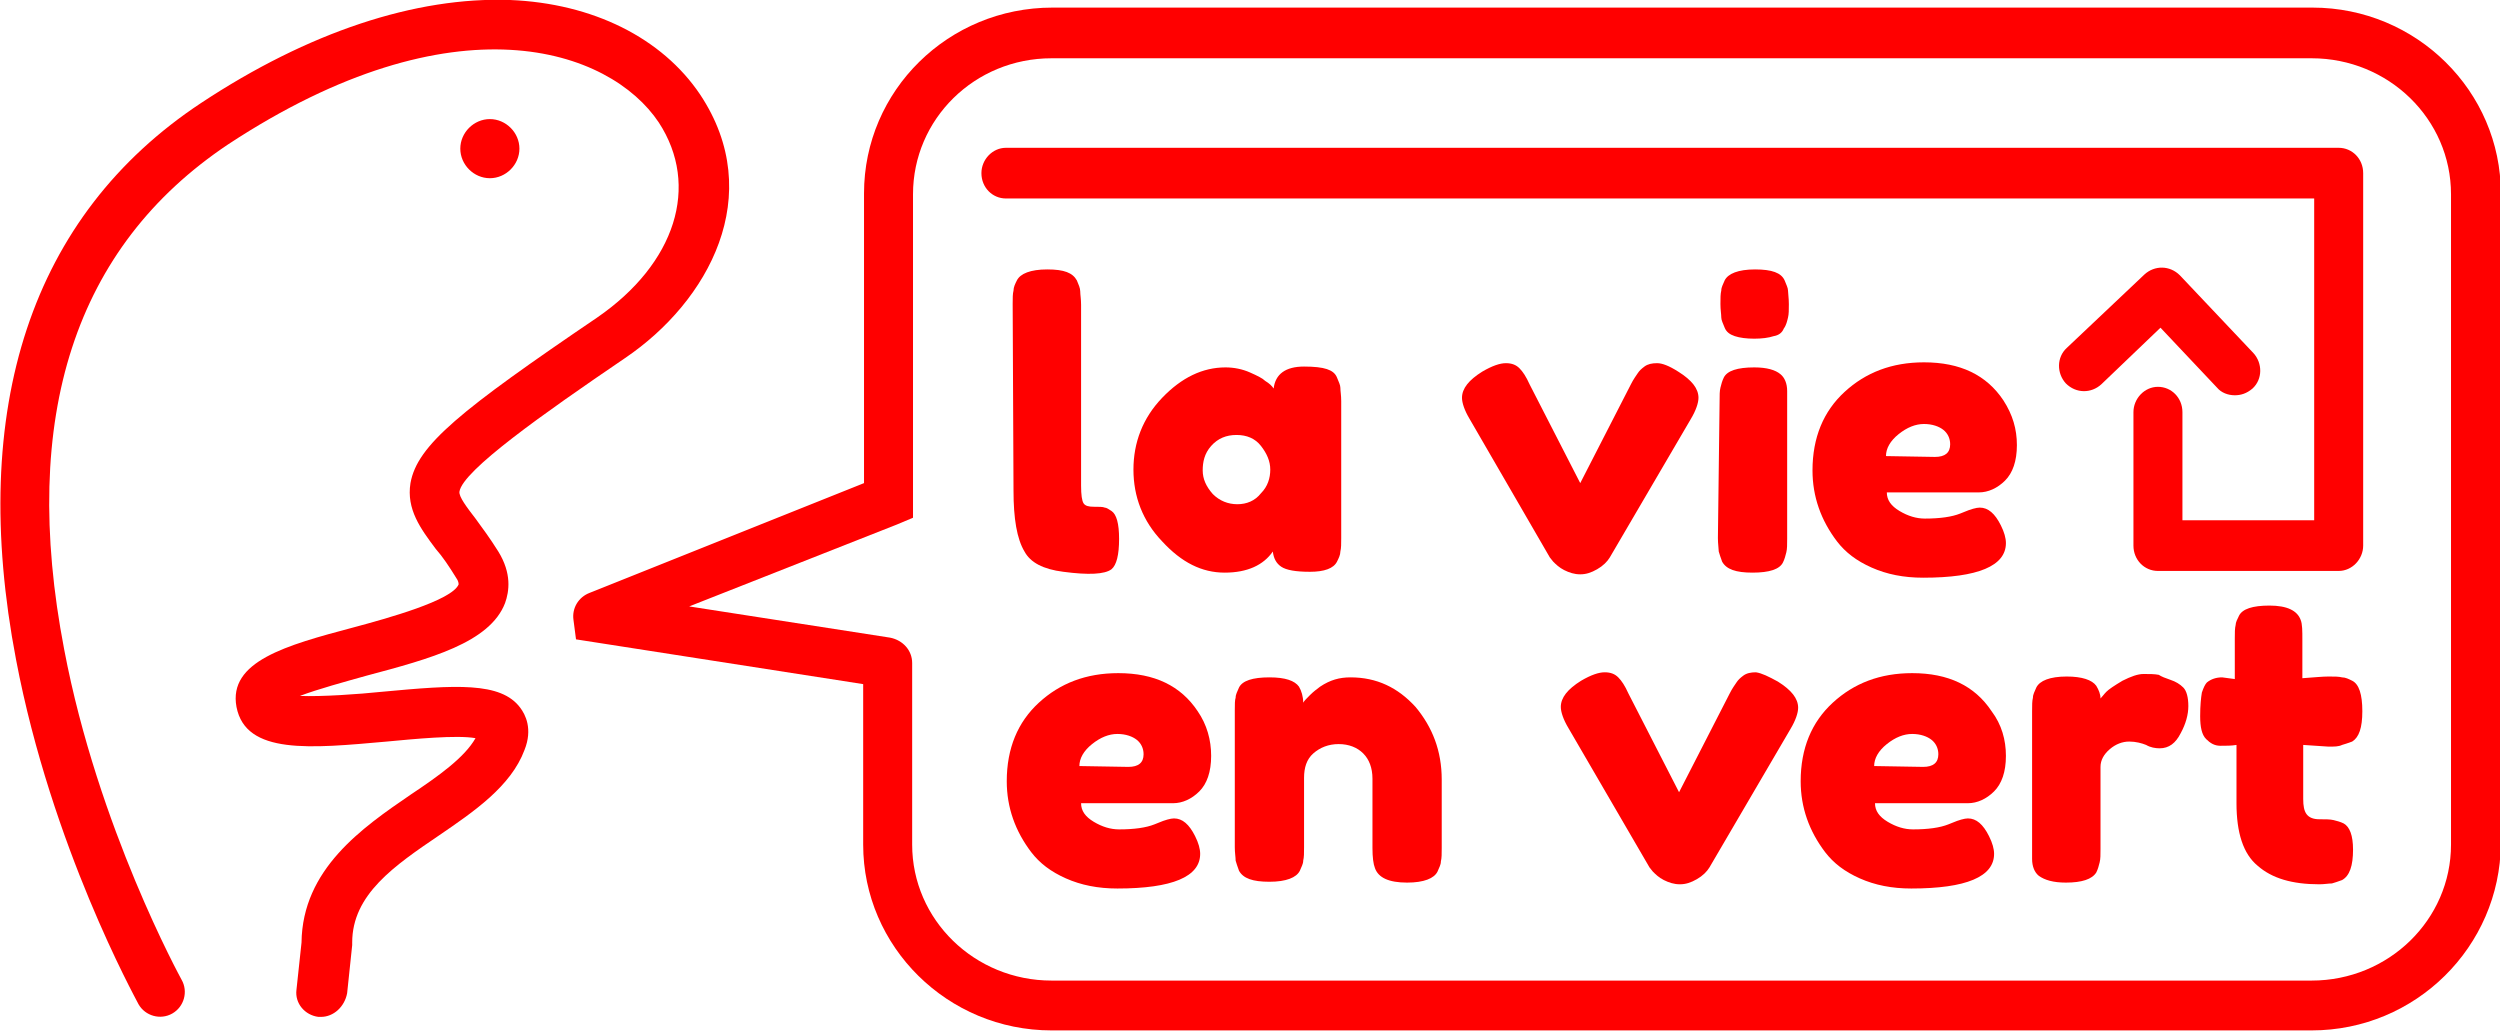
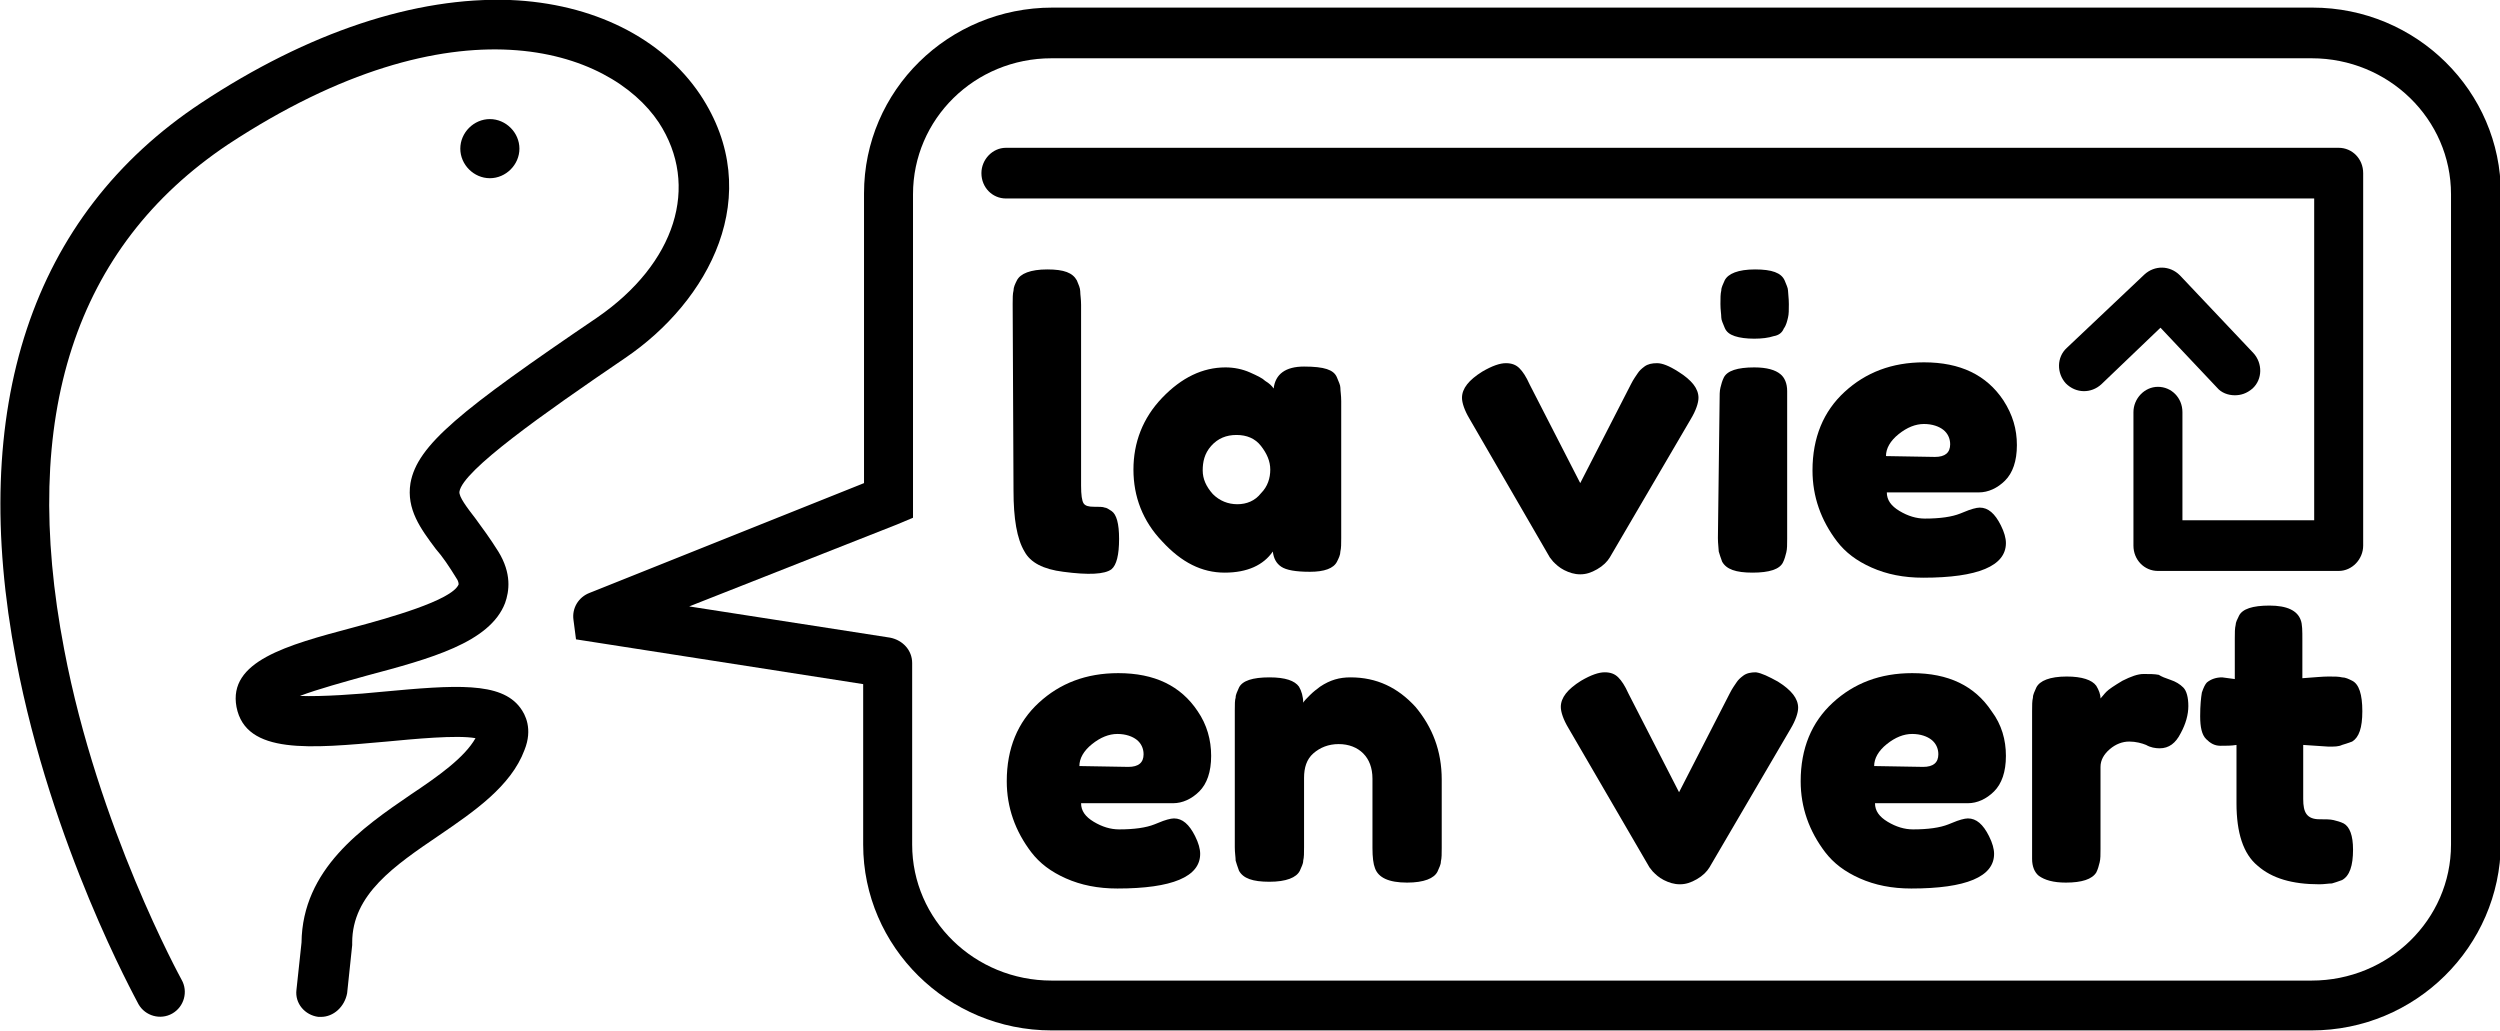
<svg xmlns="http://www.w3.org/2000/svg" version="1.1" id="svg91" x="0px" y="0px" viewBox="0 0 296 122" style="enable-background:new 0 0 296 122;" xml:space="preserve">
  <style type="text/css">
- 	.st0{fill:#FF0000;}
+ 	.st0{fill:#000000;}
</style>
  <path id="path52" class="st0" d="M38,120.4c-0.1,0-0.2,0-0.3,0c-1.6-0.2-2.8-1.6-2.6-3.2l0.6-5.6c0.1-8.7,7.2-13.6,12.9-17.5  c3.3-2.2,6.4-4.4,7.7-6.7c-2.2-0.4-7.3,0.1-10.5,0.4c-9,0.8-16.7,1.6-17.8-4.1c-1-5.4,5.9-7.3,13.8-9.4c4.1-1.1,11.7-3.2,12.5-5.1  c0-0.1,0-0.4-0.3-0.8c-0.8-1.3-1.6-2.5-2.4-3.4c-1.8-2.4-3.5-4.7-3-7.8c0.8-4.5,5.9-8.6,22.1-19.6C80,31.2,82.9,22,78,14.5  c-5.8-8.7-24.1-15.1-51,2.6C8.9,29.2,2.3,49.3,7.6,76.9c4,21.1,13.8,38.9,13.9,39.1c0.8,1.4,0.3,3.2-1.1,4c-1.4,0.8-3.2,0.3-4-1.1  C16,118.1,6.1,100.2,1.9,78.1c-5.7-29.8,1.8-52.6,21.9-65.9C36.5,3.8,49.2-0.4,60.4,0c9.8,0.4,18,4.5,22.5,11.2  c7.9,11.9,1,24.5-8.9,31.2C64.3,49,54.8,55.7,54.4,58.2c-0.1,0.6,0.9,1.9,1.9,3.2c0.8,1.1,1.7,2.3,2.7,3.9c1.6,2.6,1.3,4.7,0.8,6.1  c-1.8,4.7-8.9,6.6-16.4,8.6c-2.5,0.7-5.8,1.6-7.9,2.4c2.6,0.1,6.9-0.2,9.8-0.5c8.6-0.8,14-1.2,16.3,1.9c0.6,0.8,1.5,2.5,0.5,5  c-1.6,4.3-6,7.3-10.1,10.1c-5.3,3.6-10.3,7-10.3,12.7c0,0.1,0,0.2,0,0.3l-0.6,5.7C40.8,119.2,39.5,120.4,38,120.4L38,120.4z" />
  <path id="path54" class="st0" d="M58,21.1c1.9,0,3.5-1.6,3.5-3.5s-1.6-3.5-3.5-3.5s-3.5,1.6-3.5,3.5S56.1,21.1,58,21.1z" />
  <path id="path56" class="st0" d="M119.9,36c0-0.7,0-1.2,0.1-1.6c0-0.4,0.2-0.8,0.4-1.2c0.4-0.8,1.6-1.3,3.6-1.3s3,0.4,3.5,1.3  c0.2,0.5,0.4,0.9,0.4,1.3c0,0.4,0.1,0.9,0.1,1.6v21.4c0,1.1,0.1,1.8,0.3,2.1c0.2,0.3,0.6,0.4,1.2,0.4s1.1,0,1.3,0.1  c0.2,0,0.5,0.2,0.8,0.4c0.6,0.4,0.9,1.5,0.9,3.3c0,1.9-0.3,3.1-0.9,3.6c-0.8,0.6-2.7,0.7-5.7,0.3c-2.4-0.3-3.9-1.1-4.6-2.4  c-0.9-1.5-1.3-3.9-1.3-7.2L119.9,36z" />
  <path id="path58" class="st0" d="M150.8,46c0.2-1.7,1.4-2.6,3.6-2.6c1.2,0,2.1,0.1,2.7,0.3c0.6,0.2,1,0.5,1.2,1  c0.2,0.5,0.4,0.9,0.4,1.2c0,0.4,0.1,0.9,0.1,1.6v16.2c0,0.7,0,1.2-0.1,1.6c0,0.4-0.2,0.8-0.4,1.2c-0.4,0.8-1.5,1.2-3.2,1.2  c-1.7,0-2.8-0.2-3.4-0.6c-0.6-0.4-0.9-1-1-1.8c-1.1,1.6-3,2.5-5.7,2.5c-2.7,0-5.1-1.2-7.4-3.7c-2.3-2.4-3.4-5.3-3.4-8.5  c0-3.2,1.1-6.1,3.4-8.5c2.3-2.4,4.8-3.6,7.5-3.6c1,0,2,0.2,2.9,0.6c0.9,0.4,1.5,0.7,1.8,1C150.3,45.4,150.6,45.7,150.8,46L150.8,46z   M142.4,55.7c0,1,0.4,1.9,1.2,2.8c0.8,0.8,1.8,1.2,2.9,1.2c1.1,0,2.1-0.4,2.8-1.3c0.8-0.8,1.1-1.8,1.1-2.8c0-1-0.4-1.9-1.1-2.8  c-0.7-0.9-1.7-1.3-2.9-1.3s-2.2,0.4-3,1.3S142.4,54.7,142.4,55.7L142.4,55.7z" />
  <path id="path60" class="st0" d="M198.7,44c1.6,1,2.4,2,2.4,3.1c0,0.6-0.3,1.5-0.9,2.5L190.6,66c-0.3,0.5-0.8,1-1.5,1.4  c-0.7,0.4-1.3,0.6-2,0.6c-0.7,0-1.3-0.2-1.9-0.5c-0.6-0.3-1-0.7-1.3-1l-0.4-0.5L174,49.6c-0.6-1-0.9-1.9-0.9-2.5  c0-1.1,0.8-2.1,2.4-3.1c1.2-0.7,2.1-1,2.8-1s1.2,0.2,1.6,0.6s0.8,1,1.2,1.9l6,11.7l6-11.7c0.3-0.6,0.6-1,0.8-1.3  c0.2-0.3,0.4-0.5,0.8-0.8c0.4-0.3,0.9-0.4,1.5-0.4S197.6,43.3,198.7,44L198.7,44z" />
  <path id="path62" class="st0" d="M211.2,38.9c-0.2,0.5-0.6,0.8-1.2,0.9c-0.6,0.2-1.4,0.3-2.3,0.3s-1.7-0.1-2.3-0.3  c-0.6-0.2-1-0.5-1.2-1c-0.2-0.5-0.4-0.9-0.4-1.2c0-0.4-0.1-0.9-0.1-1.6s0-1.2,0.1-1.6c0-0.4,0.2-0.7,0.4-1.2  c0.4-0.8,1.6-1.3,3.6-1.3c2,0,3.1,0.4,3.5,1.3c0.2,0.5,0.4,0.9,0.4,1.2s0.1,0.9,0.1,1.6c0,0.7,0,1.2-0.1,1.6S211.5,38.5,211.2,38.9  L211.2,38.9z M203.6,47.5c0-0.7,0-1.2,0.1-1.6s0.2-0.8,0.4-1.2c0.4-0.8,1.6-1.2,3.6-1.2c1.5,0,2.5,0.3,3.1,0.8  c0.5,0.4,0.8,1.1,0.8,2c0,0.3,0,0.8,0,1.3v16.2c0,0.7,0,1.2-0.1,1.6s-0.2,0.8-0.4,1.2c-0.4,0.8-1.6,1.2-3.6,1.2  c-2,0-3.1-0.4-3.6-1.3c-0.2-0.5-0.3-0.9-0.4-1.2c0-0.3-0.1-0.9-0.1-1.6L203.6,47.5L203.6,47.5z" />
  <path id="path64" class="st0" d="M238.8,52.7c0,1.9-0.5,3.3-1.4,4.2c-0.9,0.9-2,1.4-3.1,1.4h-10.9c0,0.9,0.5,1.6,1.5,2.2  c1,0.6,2,0.9,3,0.9c1.8,0,3.2-0.2,4.2-0.6l0.5-0.2c0.7-0.3,1.4-0.5,1.8-0.5c1,0,1.8,0.7,2.5,2.1c0.4,0.8,0.6,1.5,0.6,2.1  c0,2.7-3.3,4.1-9.8,4.1c-2.3,0-4.3-0.4-6.1-1.2s-3.1-1.8-4.1-3.1c-1.9-2.5-2.9-5.3-2.9-8.4c0-3.9,1.3-7,3.8-9.3  c2.5-2.3,5.6-3.5,9.4-3.5c4.3,0,7.4,1.5,9.4,4.5C238.3,49.1,238.8,50.8,238.8,52.7L238.8,52.7z M229.1,54.1c1.2,0,1.8-0.5,1.8-1.5  c0-0.7-0.3-1.3-0.8-1.7c-0.5-0.4-1.3-0.7-2.3-0.7s-2,0.4-3,1.2c-1,0.8-1.5,1.7-1.5,2.6L229.1,54.1L229.1,54.1z" />
  <path id="path66" class="st0" d="M143.4,89.5c0,1.9-0.5,3.3-1.4,4.2c-0.9,0.9-2,1.4-3.1,1.4h-10.9c0,0.9,0.5,1.6,1.5,2.2  c1,0.6,2,0.9,3,0.9c1.8,0,3.2-0.2,4.2-0.6l0.5-0.2c0.7-0.3,1.4-0.5,1.8-0.5c1,0,1.8,0.7,2.5,2.1c0.4,0.8,0.6,1.5,0.6,2.1  c0,2.7-3.3,4.1-9.8,4.1c-2.3,0-4.3-0.4-6.1-1.2c-1.8-0.8-3.1-1.8-4.1-3.1c-1.9-2.5-2.9-5.3-2.9-8.4c0-3.9,1.3-7,3.8-9.3  c2.5-2.3,5.6-3.5,9.4-3.5c4.3,0,7.4,1.5,9.4,4.5C142.9,85.8,143.4,87.6,143.4,89.5L143.4,89.5z M133.6,90.8c1.2,0,1.8-0.5,1.8-1.5  c0-0.7-0.3-1.3-0.8-1.7s-1.3-0.7-2.3-0.7c-1,0-2,0.4-3,1.2c-1,0.8-1.5,1.7-1.5,2.6L133.6,90.8L133.6,90.8z" />
  <path id="path68" class="st0" d="M159.9,80.2c3.1,0,5.6,1.2,7.7,3.5c2,2.4,3.1,5.2,3.1,8.6v8.1c0,0.7,0,1.2-0.1,1.6  c0,0.4-0.2,0.7-0.4,1.2c-0.4,0.8-1.6,1.3-3.6,1.3c-2.2,0-3.4-0.6-3.8-1.7c-0.2-0.5-0.3-1.3-0.3-2.4v-8.2c0-1.3-0.4-2.3-1.1-3  c-0.7-0.7-1.7-1.1-2.9-1.1s-2.2,0.4-3,1.1c-0.8,0.7-1.1,1.7-1.1,2.9v8.2c0,0.7,0,1.2-0.1,1.6c0,0.4-0.2,0.7-0.4,1.2  c-0.4,0.8-1.6,1.3-3.6,1.3c-2,0-3.1-0.4-3.6-1.3c-0.2-0.5-0.3-0.9-0.4-1.2c0-0.4-0.1-0.9-0.1-1.6V84.1c0-0.7,0-1.2,0.1-1.5  c0-0.4,0.2-0.7,0.4-1.2c0.4-0.8,1.6-1.2,3.6-1.2c1.9,0,3,0.4,3.5,1.1c0.3,0.5,0.5,1.2,0.5,1.9c0.1-0.2,0.4-0.5,0.8-0.9  s0.8-0.7,1.2-1C157.5,80.5,158.6,80.2,159.9,80.2L159.9,80.2z" />
  <path id="path70" class="st0" d="M210.5,80.7c1.6,1,2.4,2,2.4,3.1c0,0.6-0.3,1.5-0.9,2.5l-9.6,16.4c-0.3,0.5-0.8,1-1.5,1.4  c-0.7,0.4-1.3,0.6-2,0.6c-0.7,0-1.3-0.2-1.9-0.5c-0.6-0.3-1-0.7-1.3-1l-0.4-0.5l-9.6-16.5c-0.6-1-0.9-1.9-0.9-2.5  c0-1.1,0.8-2.1,2.4-3.1c1.2-0.7,2.1-1,2.8-1c0.7,0,1.2,0.2,1.6,0.6c0.4,0.4,0.8,1,1.2,1.9l6,11.7l6-11.7c0.3-0.6,0.6-1,0.8-1.3  c0.2-0.3,0.4-0.5,0.8-0.8c0.4-0.3,0.9-0.4,1.5-0.4C208.6,79.7,209.4,80.1,210.5,80.7L210.5,80.7z" />
  <path id="path72" class="st0" d="M237.5,89.5c0,1.9-0.5,3.3-1.4,4.2c-0.9,0.9-2,1.4-3.1,1.4H222c0,0.9,0.5,1.6,1.5,2.2  c1,0.6,2,0.9,3,0.9c1.8,0,3.2-0.2,4.2-0.6l0.5-0.2c0.7-0.3,1.4-0.5,1.8-0.5c1,0,1.8,0.7,2.5,2.1c0.4,0.8,0.6,1.5,0.6,2.1  c0,2.7-3.3,4.1-9.8,4.1c-2.3,0-4.3-0.4-6.1-1.2c-1.8-0.8-3.1-1.8-4.1-3.1c-1.9-2.5-2.9-5.3-2.9-8.4c0-3.9,1.3-7,3.8-9.3  c2.5-2.3,5.6-3.5,9.4-3.5c4.3,0,7.4,1.5,9.4,4.5C237,85.8,237.5,87.6,237.5,89.5L237.5,89.5z M227.7,90.8c1.2,0,1.8-0.5,1.8-1.5  c0-0.7-0.3-1.3-0.8-1.7s-1.3-0.7-2.3-0.7s-2,0.4-3,1.2c-1,0.8-1.5,1.7-1.5,2.6L227.7,90.8L227.7,90.8z" />
  <path id="path74" class="st0" d="M257,80.5c0.6,0.2,1.1,0.5,1.5,0.9c0.4,0.4,0.6,1.2,0.6,2.2c0,1-0.3,2.1-0.9,3.2  c-0.6,1.2-1.4,1.8-2.5,1.8c-0.5,0-1.1-0.1-1.6-0.4c-0.5-0.2-1.2-0.4-2-0.4c-0.8,0-1.6,0.3-2.3,0.9c-0.7,0.6-1.1,1.3-1.1,2.1v9.7  c0,0.7,0,1.2-0.1,1.6s-0.2,0.8-0.4,1.2c-0.5,0.8-1.7,1.2-3.6,1.2c-1.5,0-2.5-0.3-3.2-0.8c-0.5-0.4-0.8-1.1-0.8-2V84.2  c0-0.7,0-1.2,0.1-1.6c0-0.4,0.2-0.7,0.4-1.2c0.4-0.8,1.6-1.3,3.6-1.3c1.8,0,3,0.4,3.5,1.1c0.3,0.5,0.5,1,0.5,1.5  c0.2-0.2,0.4-0.5,0.7-0.8c0.3-0.3,0.9-0.7,1.9-1.3c1-0.5,1.8-0.8,2.5-0.8c0.7,0,1.3,0,1.8,0.1C255.9,80.1,256.4,80.3,257,80.5  L257,80.5z" />
  <path id="path76" class="st0" d="M275.7,88.4l-3-0.2v6.4c0,0.8,0.1,1.4,0.4,1.8c0.3,0.4,0.8,0.6,1.5,0.6c0.7,0,1.3,0,1.7,0.1  s0.8,0.2,1.2,0.4c0.7,0.4,1.1,1.4,1.1,3.1c0,1.9-0.4,3.1-1.3,3.6c-0.5,0.2-0.9,0.3-1.2,0.4c-0.4,0-0.9,0.1-1.5,0.1  c-3.2,0-5.6-0.7-7.3-2.2c-1.7-1.4-2.5-3.9-2.5-7.4v-6.9c-0.6,0.1-1.2,0.1-1.9,0.1s-1.2-0.3-1.7-0.8c-0.5-0.5-0.7-1.4-0.7-2.7  c0-1.3,0.1-2.2,0.2-2.8c0.2-0.6,0.4-1,0.6-1.2c0.5-0.4,1.1-0.6,1.8-0.6l1.5,0.2v-4.8c0-0.7,0-1.2,0.1-1.6c0-0.3,0.2-0.7,0.4-1.1  c0.4-0.8,1.6-1.2,3.6-1.2c2.1,0,3.3,0.6,3.7,1.7c0.2,0.5,0.2,1.3,0.2,2.4v4.5c1.4-0.1,2.4-0.2,3.1-0.2s1.2,0,1.6,0.1  c0.4,0,0.8,0.2,1.2,0.4c0.8,0.4,1.2,1.6,1.2,3.6c0,2-0.4,3.1-1.2,3.6c-0.5,0.2-0.9,0.3-1.2,0.4C276.9,88.4,276.4,88.4,275.7,88.4  L275.7,88.4z" />
  <path id="path78" class="st0" d="M276.9,67.6h-21.4c-1.6,0-2.9-1.3-2.9-3V48.8c0-1.6,1.3-3,2.9-3c1.6,0,2.9,1.3,2.9,3v12.8H274V23.5  H119.1c-1.6,0-2.9-1.3-2.9-3c0-1.6,1.3-3,2.9-3h157.8c1.6,0,2.9,1.3,2.9,3v44.1C279.8,66.2,278.5,67.6,276.9,67.6z" />
  <path id="path80" class="st0" d="M264.6,46.8c-0.8,0-1.6-0.3-2.1-0.9l-6.7-7.1l-7,6.7c-1.2,1.1-3,1.1-4.2-0.1  c-1.1-1.2-1.1-3.1,0.1-4.2l9.2-8.7c1.2-1.1,3-1.1,4.2,0.1l8.7,9.2c1.1,1.2,1.1,3.1-0.1,4.2C266,46.6,265.3,46.8,264.6,46.8z" />
  <path id="path82" class="st0" d="M273.7,122H124.5c-12.3,0-22.3-9.9-22.3-22V81l-34-5.3l-0.3-2.3c-0.2-1.4,0.6-2.7,1.9-3.2l32.5-13  V22.9c0-12.2,10-22,22.3-22h149.2c12.3,0,22.3,9.9,22.3,22v77C296,112.1,286,122,273.7,122z M81.6,71.8l23.8,3.7  c1.5,0.3,2.6,1.5,2.6,3V100c0,8.9,7.4,16.1,16.5,16.1h149.2c9.1,0,16.5-7.2,16.5-16.1v-77c0-8.9-7.4-16.1-16.5-16.1H124.5  c-9.1,0-16.4,7.2-16.4,16.1v38.3l-1.9,0.8L81.6,71.8L81.6,71.8z" />
</svg>
